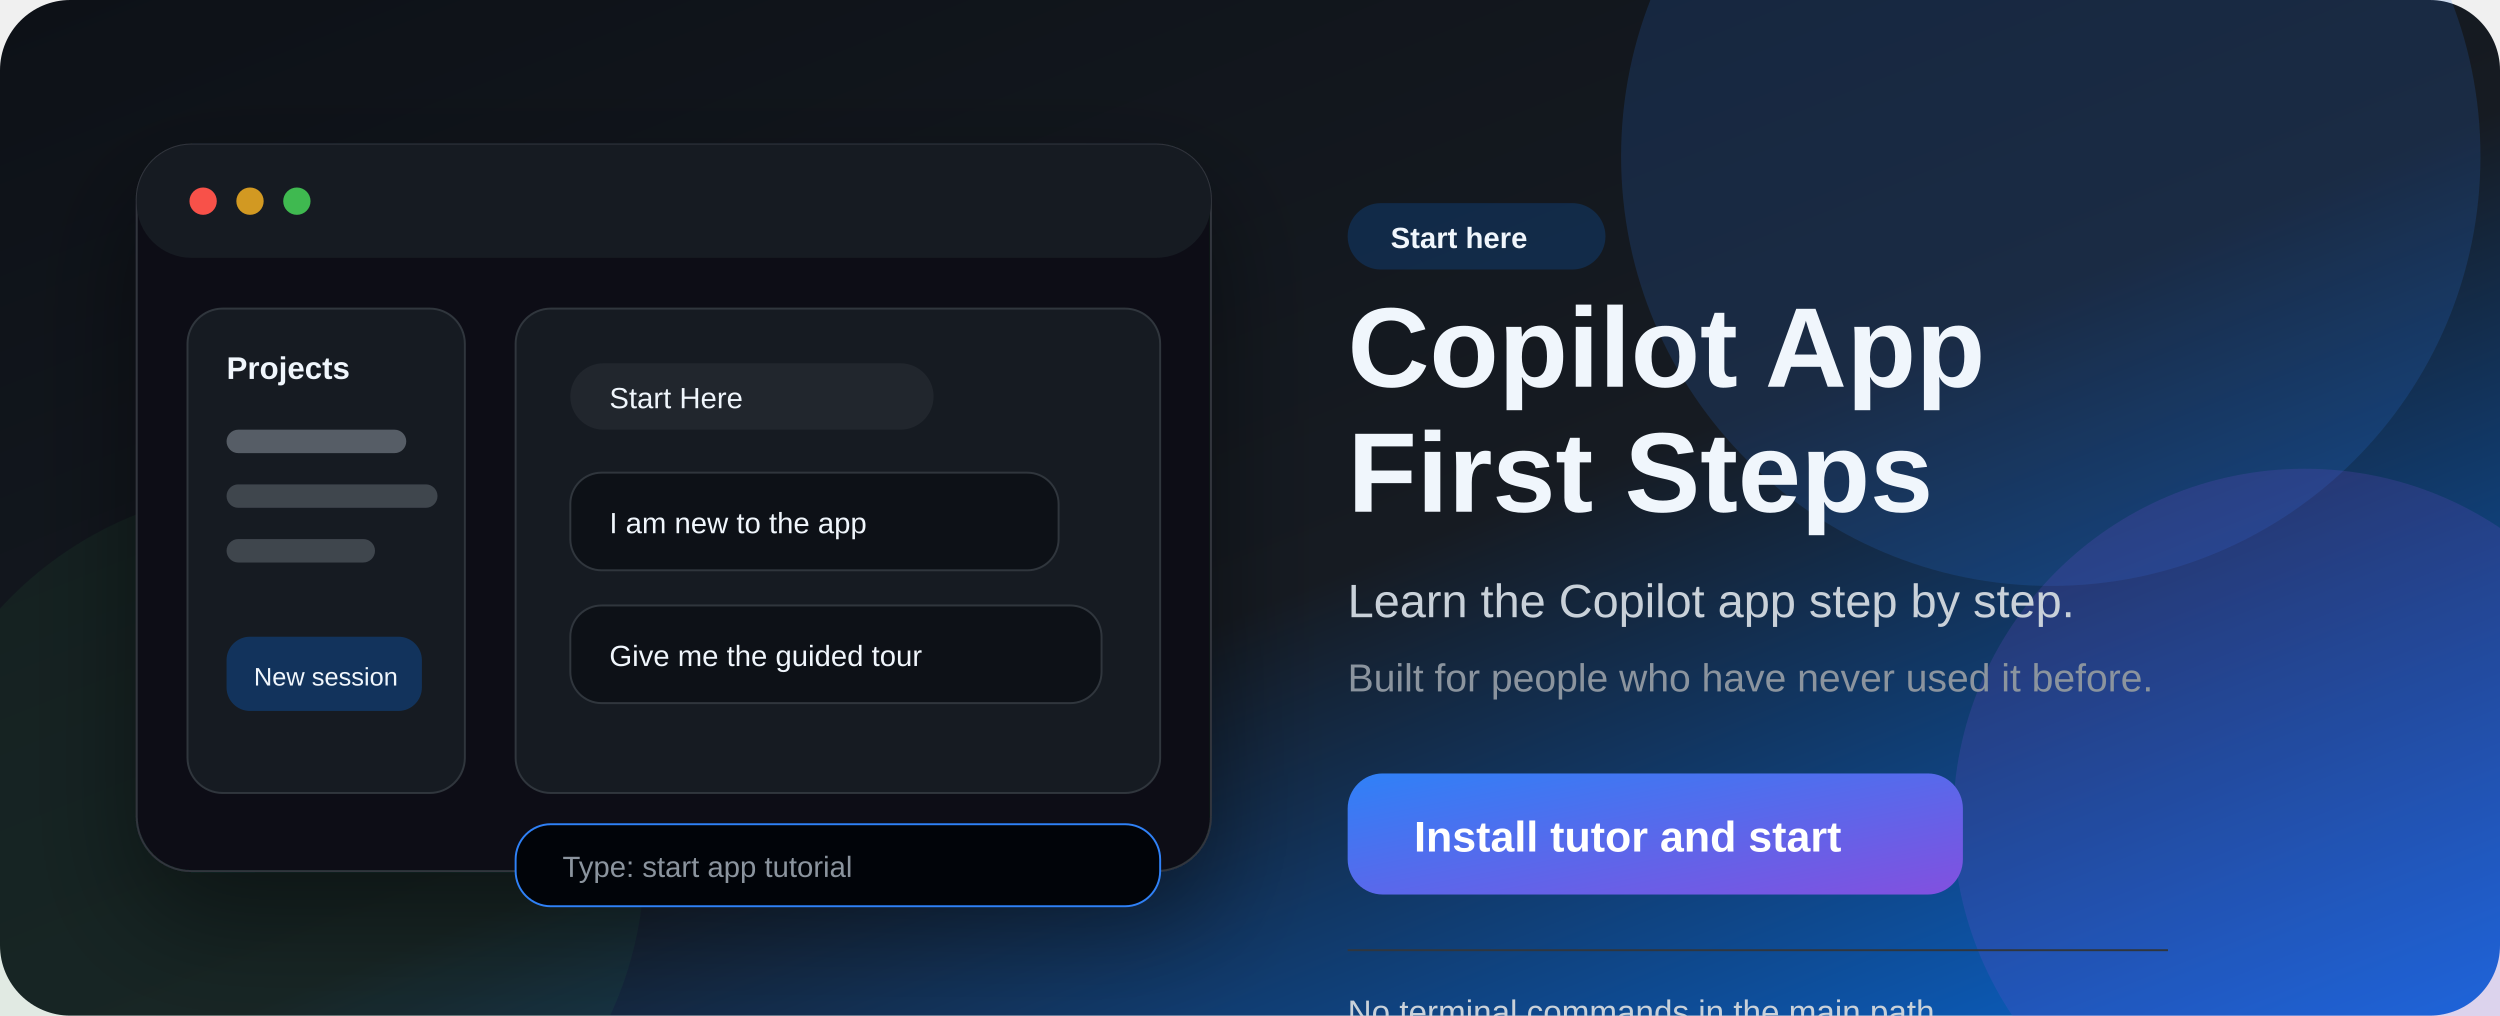
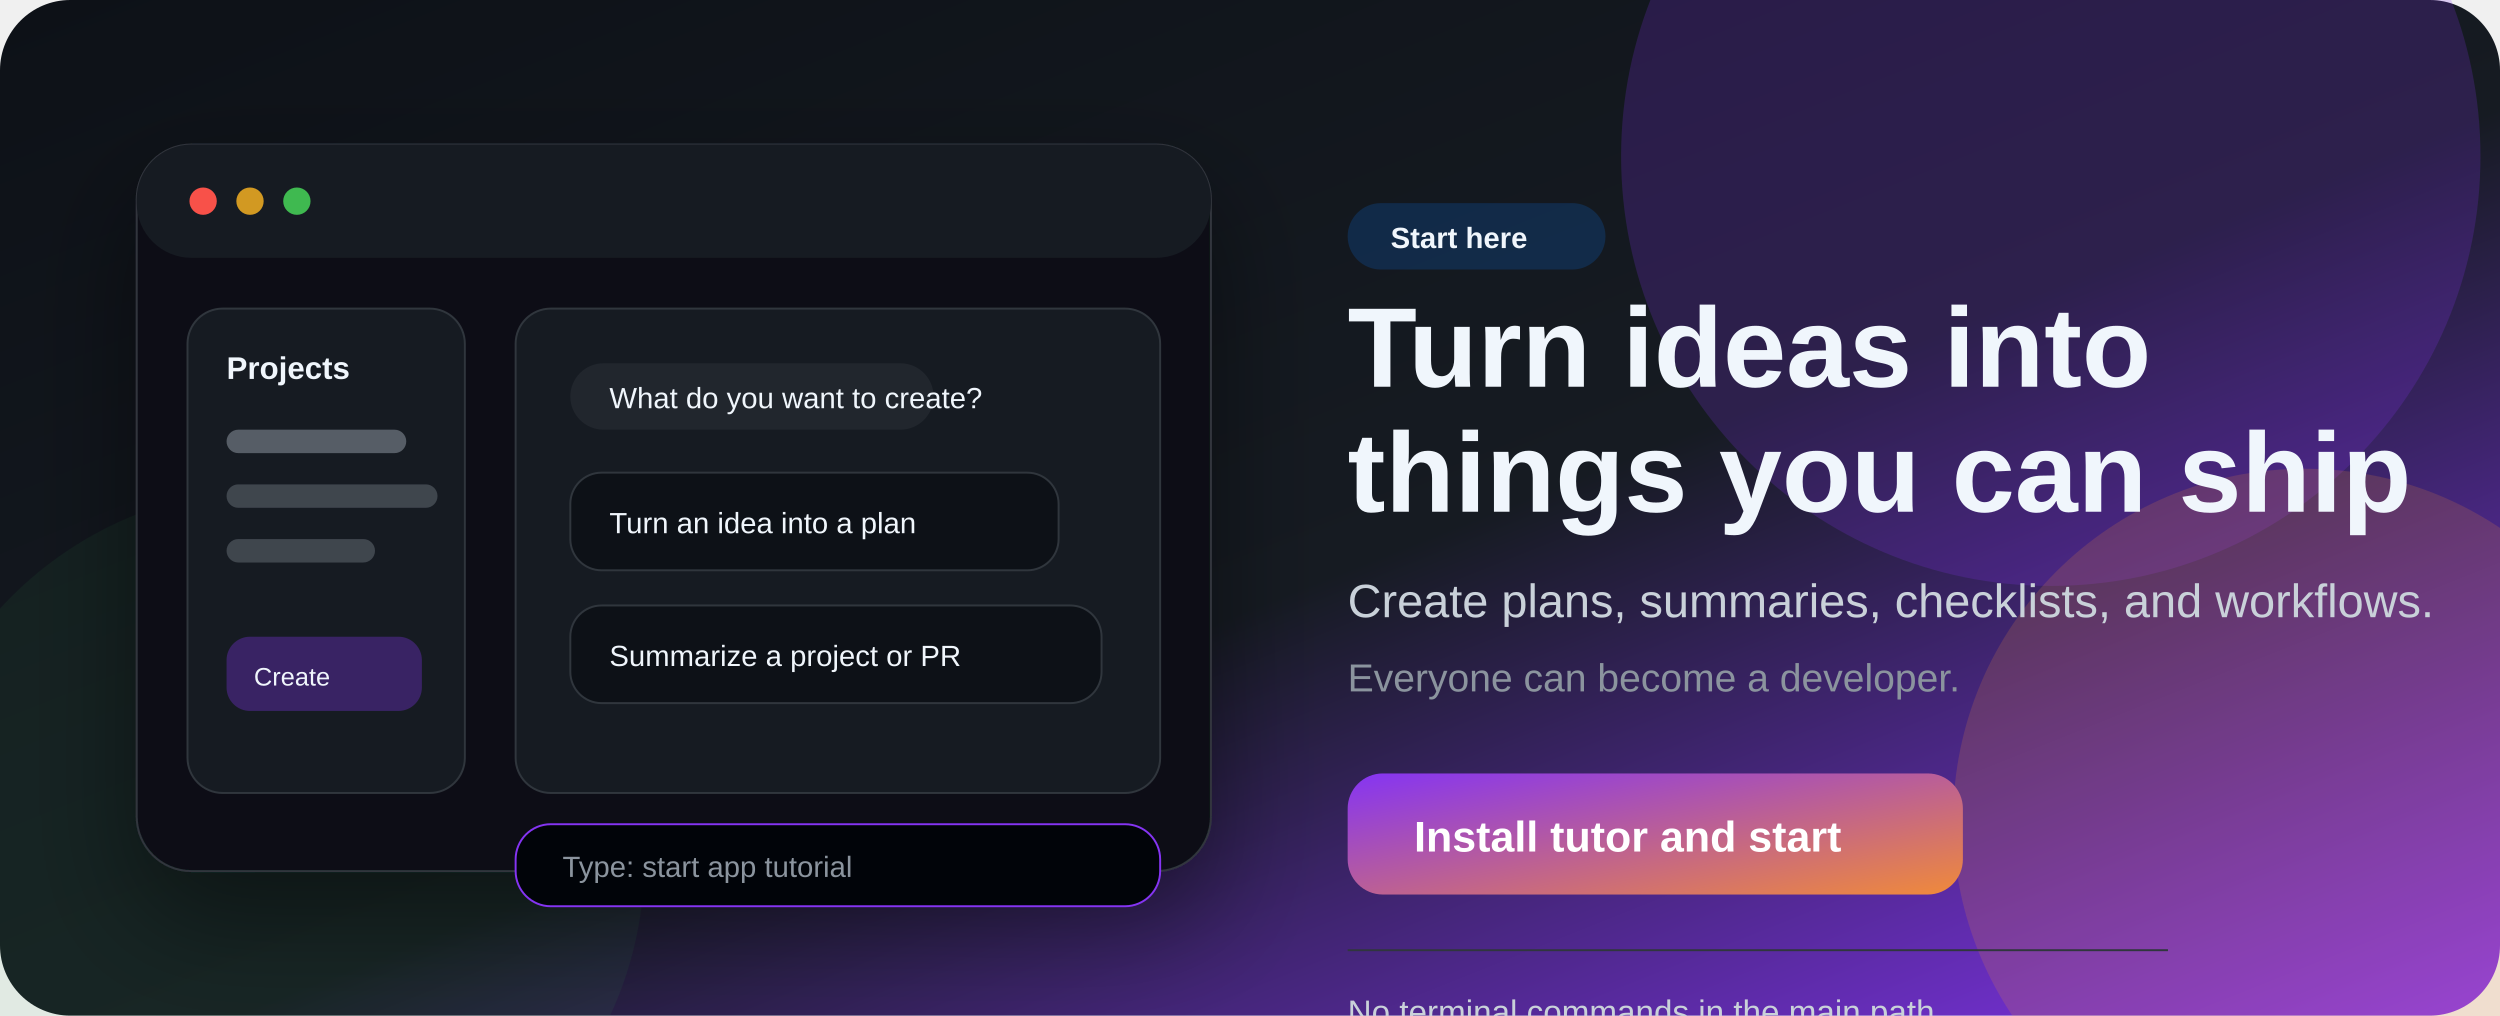
<svg xmlns="http://www.w3.org/2000/svg" width="1280" height="520" viewBox="0 0 1280 520" role="img" aria-labelledby="title desc">
  <defs>
    <linearGradient id="bg" x1="0" y1="0" x2="1" y2="1">
      <stop offset="0" stop-color="#0d1117" />
      <stop offset="0.55" stop-color="#161b22" />
-       <stop offset="1" stop-color="#0969da" />
+       <stop offset="1" stop-color="#8534F3" />
    </linearGradient>
    <linearGradient id="accent" x1="0" y1="0" x2="1" y2="1">
-       <stop offset="0" stop-color="#2f81f7" />
-       <stop offset="1" stop-color="#8250df" />
+       <stop offset="0" stop-color="#8534F3" />
+       <stop offset="1" stop-color="#F08A3A" />
    </linearGradient>
    <filter id="shadow" x="-20%" y="-20%" width="140%" height="140%">
      <feDropShadow dx="0" dy="24" stdDeviation="28" flood-color="#010409" flood-opacity="0.45" />
    </filter>
  </defs>
  <rect width="1280" height="520" rx="36" fill="url(#bg)" />
-   <circle cx="1050" cy="80" r="220" fill="#2f81f7" opacity="0.16" />
-   <circle cx="1180" cy="420" r="180" fill="#8250df" opacity="0.18" />
+   <circle cx="1050" cy="80" r="220" fill="#8534F3" opacity="0.20" />
+   <circle cx="1180" cy="420" r="180" fill="#F08A3A" opacity="0.18" />
  <circle cx="140" cy="440" r="190" fill="#2da44e" opacity="0.08" />
  <g transform="translate(70 74)">
    <rect width="550" height="372" rx="28" fill="#0d1117" stroke="#30363d" filter="url(#shadow)" />
    <rect x="0" y="0" width="550" height="58" rx="28" fill="#161b22" />
    <circle cx="34" cy="29" r="7" fill="#f85149" />
    <circle cx="58" cy="29" r="7" fill="#d29922" />
    <circle cx="82" cy="29" r="7" fill="#3fb950" />
    <rect x="26" y="84" width="142" height="248" rx="18" fill="#161b22" stroke="#30363d" />
    <text x="46" y="120" font-family="Arial, sans-serif" font-size="16" font-weight="700" fill="#f0f6fc">Projects</text>
    <rect x="46" y="146" width="92" height="12" rx="6" fill="#8b949e" opacity="0.55" />
    <rect x="46" y="174" width="108" height="12" rx="6" fill="#8b949e" opacity="0.35" />
    <rect x="46" y="202" width="76" height="12" rx="6" fill="#8b949e" opacity="0.35" />
-     <rect x="46" y="252" width="100" height="38" rx="12" fill="#0969da" opacity="0.32" />
-     <text x="60" y="277" font-family="Arial, sans-serif" font-size="13" fill="#f0f6fc">New session</text>
+     <rect x="46" y="252" width="100" height="38" rx="12" fill="#8534F3" opacity="0.32" />
+     <text x="60" y="277" font-family="Arial, sans-serif" font-size="13" fill="#f0f6fc">Create</text>
    <rect x="194" y="84" width="330" height="248" rx="18" fill="#161b22" stroke="#30363d" />
    <rect x="222" y="112" width="186" height="34" rx="17" fill="#21262d" />
-     <text x="242" y="135" font-family="Arial, sans-serif" font-size="15" fill="#f0f6fc">Start Here</text>
+     <text x="242" y="135" font-family="Arial, sans-serif" font-size="15" fill="#f0f6fc">What do you want to create?</text>
    <rect x="222" y="168" width="250" height="50" rx="16" fill="#0d1117" stroke="#30363d" />
-     <text x="242" y="199" font-family="Arial, sans-serif" font-size="15" fill="#f0f6fc">I am new to the app</text>
+     <text x="242" y="199" font-family="Arial, sans-serif" font-size="15" fill="#f0f6fc">Turn an idea into a plan</text>
    <rect x="222" y="236" width="272" height="50" rx="16" fill="#0d1117" stroke="#30363d" />
-     <text x="242" y="267" font-family="Arial, sans-serif" font-size="15" fill="#f0f6fc">Give me the guided tour</text>
-     <rect x="194" y="348" width="330" height="42" rx="18" fill="#010409" stroke="#2f81f7" />
+     <text x="242" y="267" font-family="Arial, sans-serif" font-size="15" fill="#f0f6fc">Summarize a project or PR</text>
+     <rect x="194" y="348" width="330" height="42" rx="18" fill="#010409" stroke="#8534F3" />
    <text x="218" y="375" font-family="Arial, sans-serif" font-size="15" fill="#8b949e">Type: start app tutorial</text>
  </g>
  <g transform="translate(690 104)">
    <rect x="0" y="0" width="132" height="34" rx="17" fill="#0969da" opacity="0.22" />
    <text x="22" y="23" font-family="Arial, sans-serif" font-size="15" font-weight="700" fill="#f0f6fc">Start here</text>
-     <text x="0" y="94" font-family="Arial, sans-serif" font-size="58" font-weight="800" fill="#f0f6fc">Copilot App</text>
-     <text x="0" y="158" font-family="Arial, sans-serif" font-size="58" font-weight="800" fill="#f0f6fc">First Steps</text>
-     <text x="0" y="212" font-family="Arial, sans-serif" font-size="24" fill="#c9d1d9">Learn the Copilot app step by step.</text>
-     <text x="0" y="250" font-family="Arial, sans-serif" font-size="20" fill="#8b949e">Built for people who have never used it before.</text>
+     <text x="0" y="94" font-family="Arial, sans-serif" font-size="58" font-weight="800" fill="#f0f6fc">Turn ideas into</text>
+     <text x="0" y="158" font-family="Arial, sans-serif" font-size="58" font-weight="800" fill="#f0f6fc">things you can ship</text>
+     <text x="0" y="212" font-family="Arial, sans-serif" font-size="24" fill="#c9d1d9">Create plans, summaries, checklists, and workflows.</text>
+     <text x="0" y="250" font-family="Arial, sans-serif" font-size="20" fill="#8b949e">Everyone can become a developer.</text>
    <rect x="0" y="292" width="315" height="62" rx="18" fill="url(#accent)" />
    <text x="34" y="332" font-family="Arial, sans-serif" font-size="22" font-weight="800" fill="#ffffff">Install tutor and start</text>
    <rect x="0" y="382" width="420" height="1" fill="#30363d" />
    <text x="0" y="420" font-family="Arial, sans-serif" font-size="17" fill="#c9d1d9">No terminal commands in the main path</text>
  </g>
</svg>
